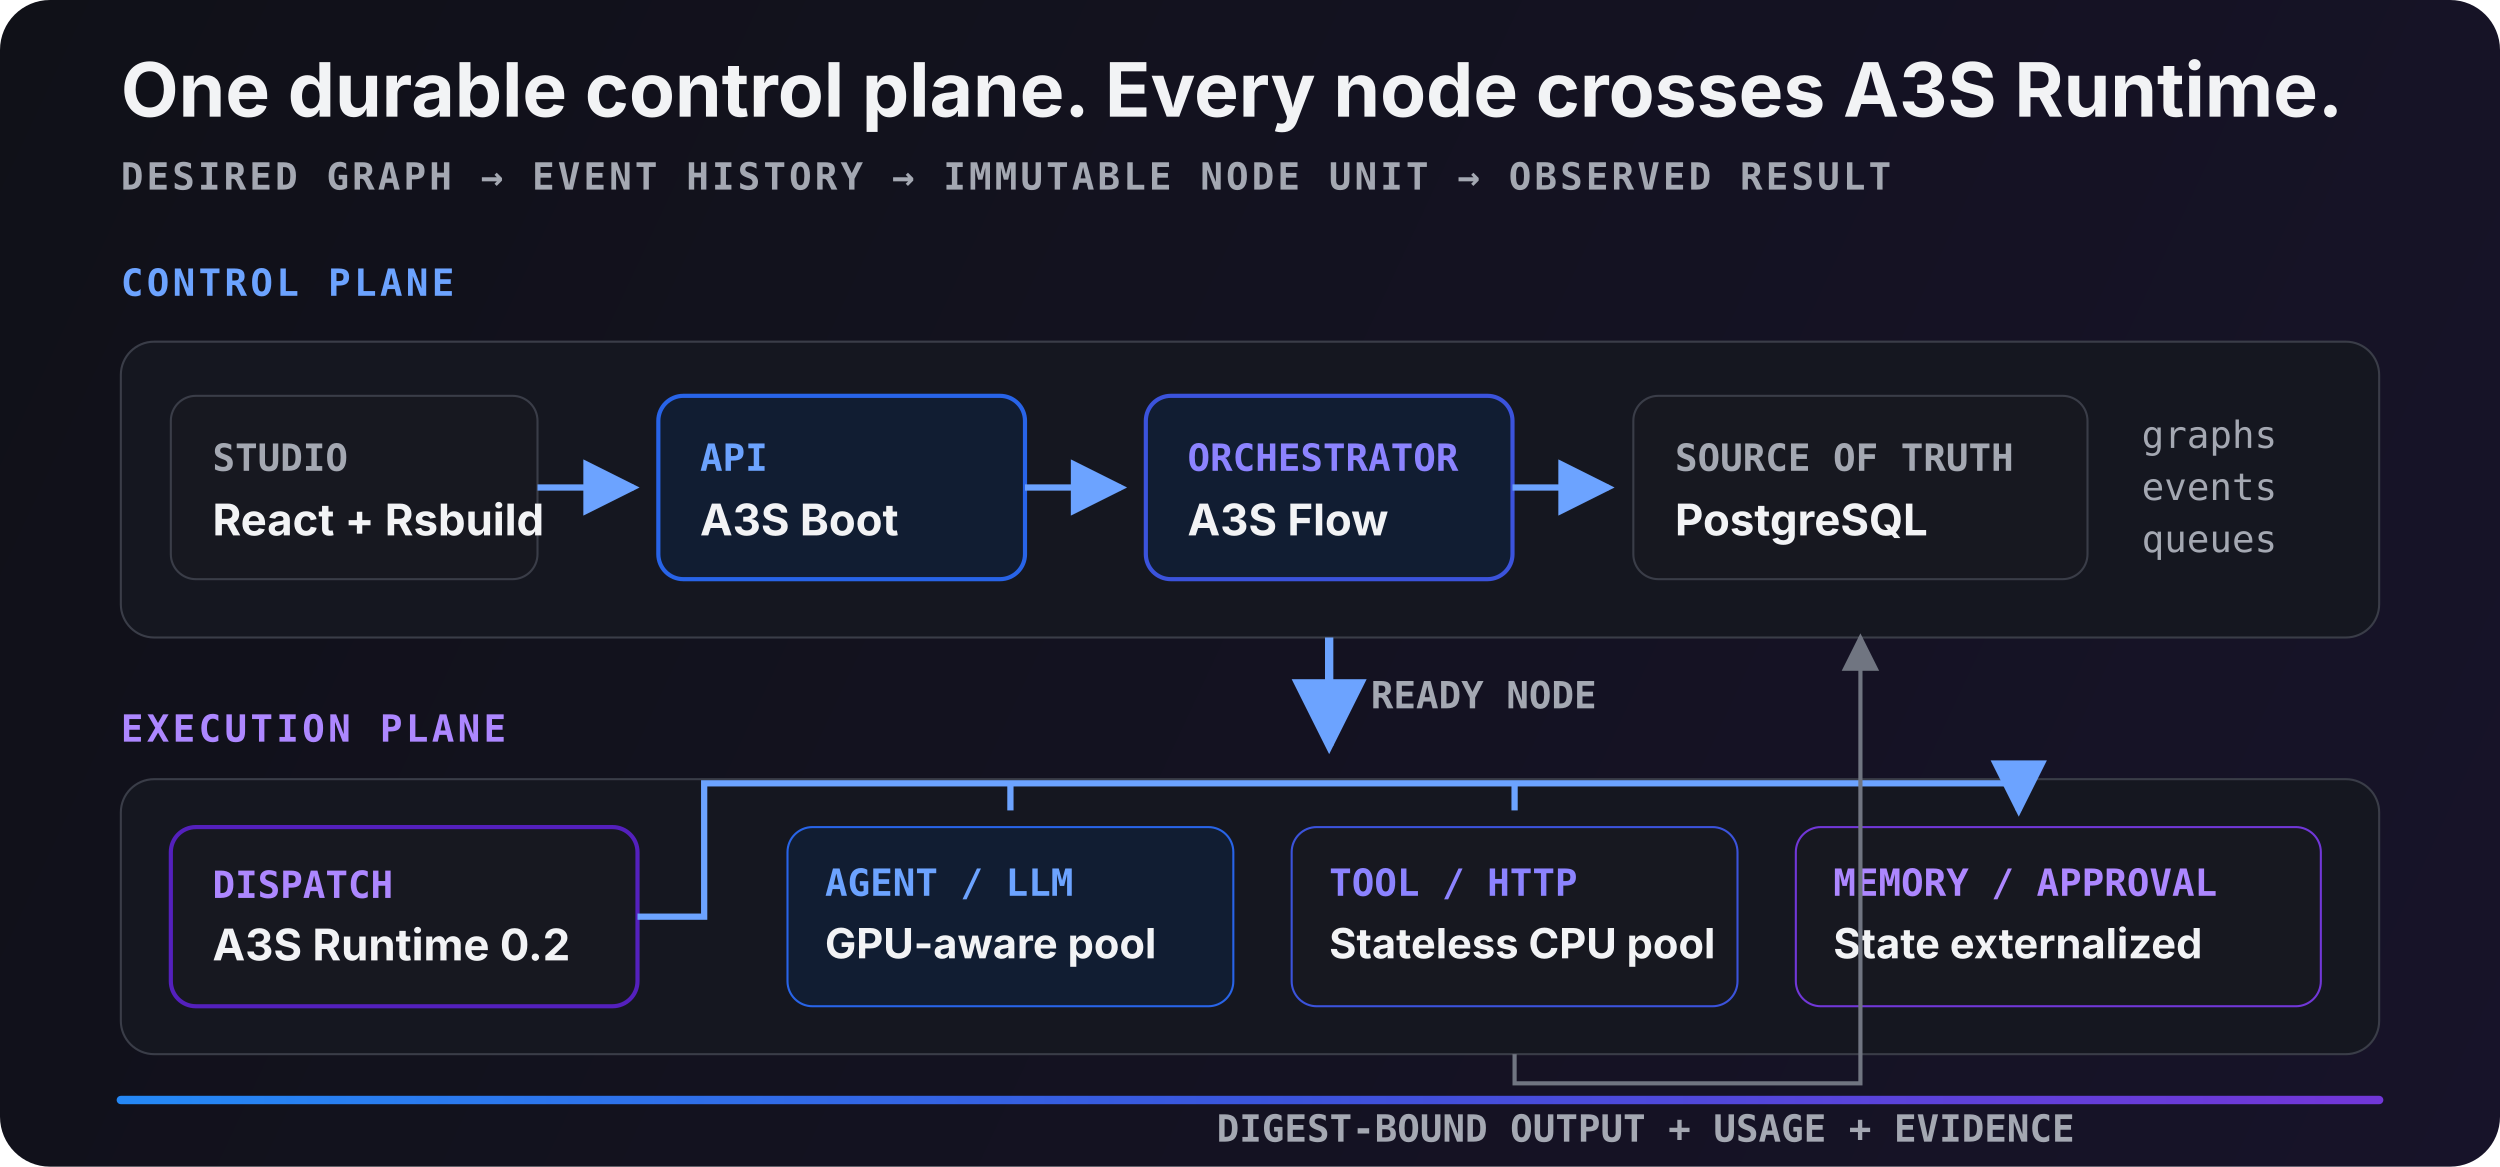
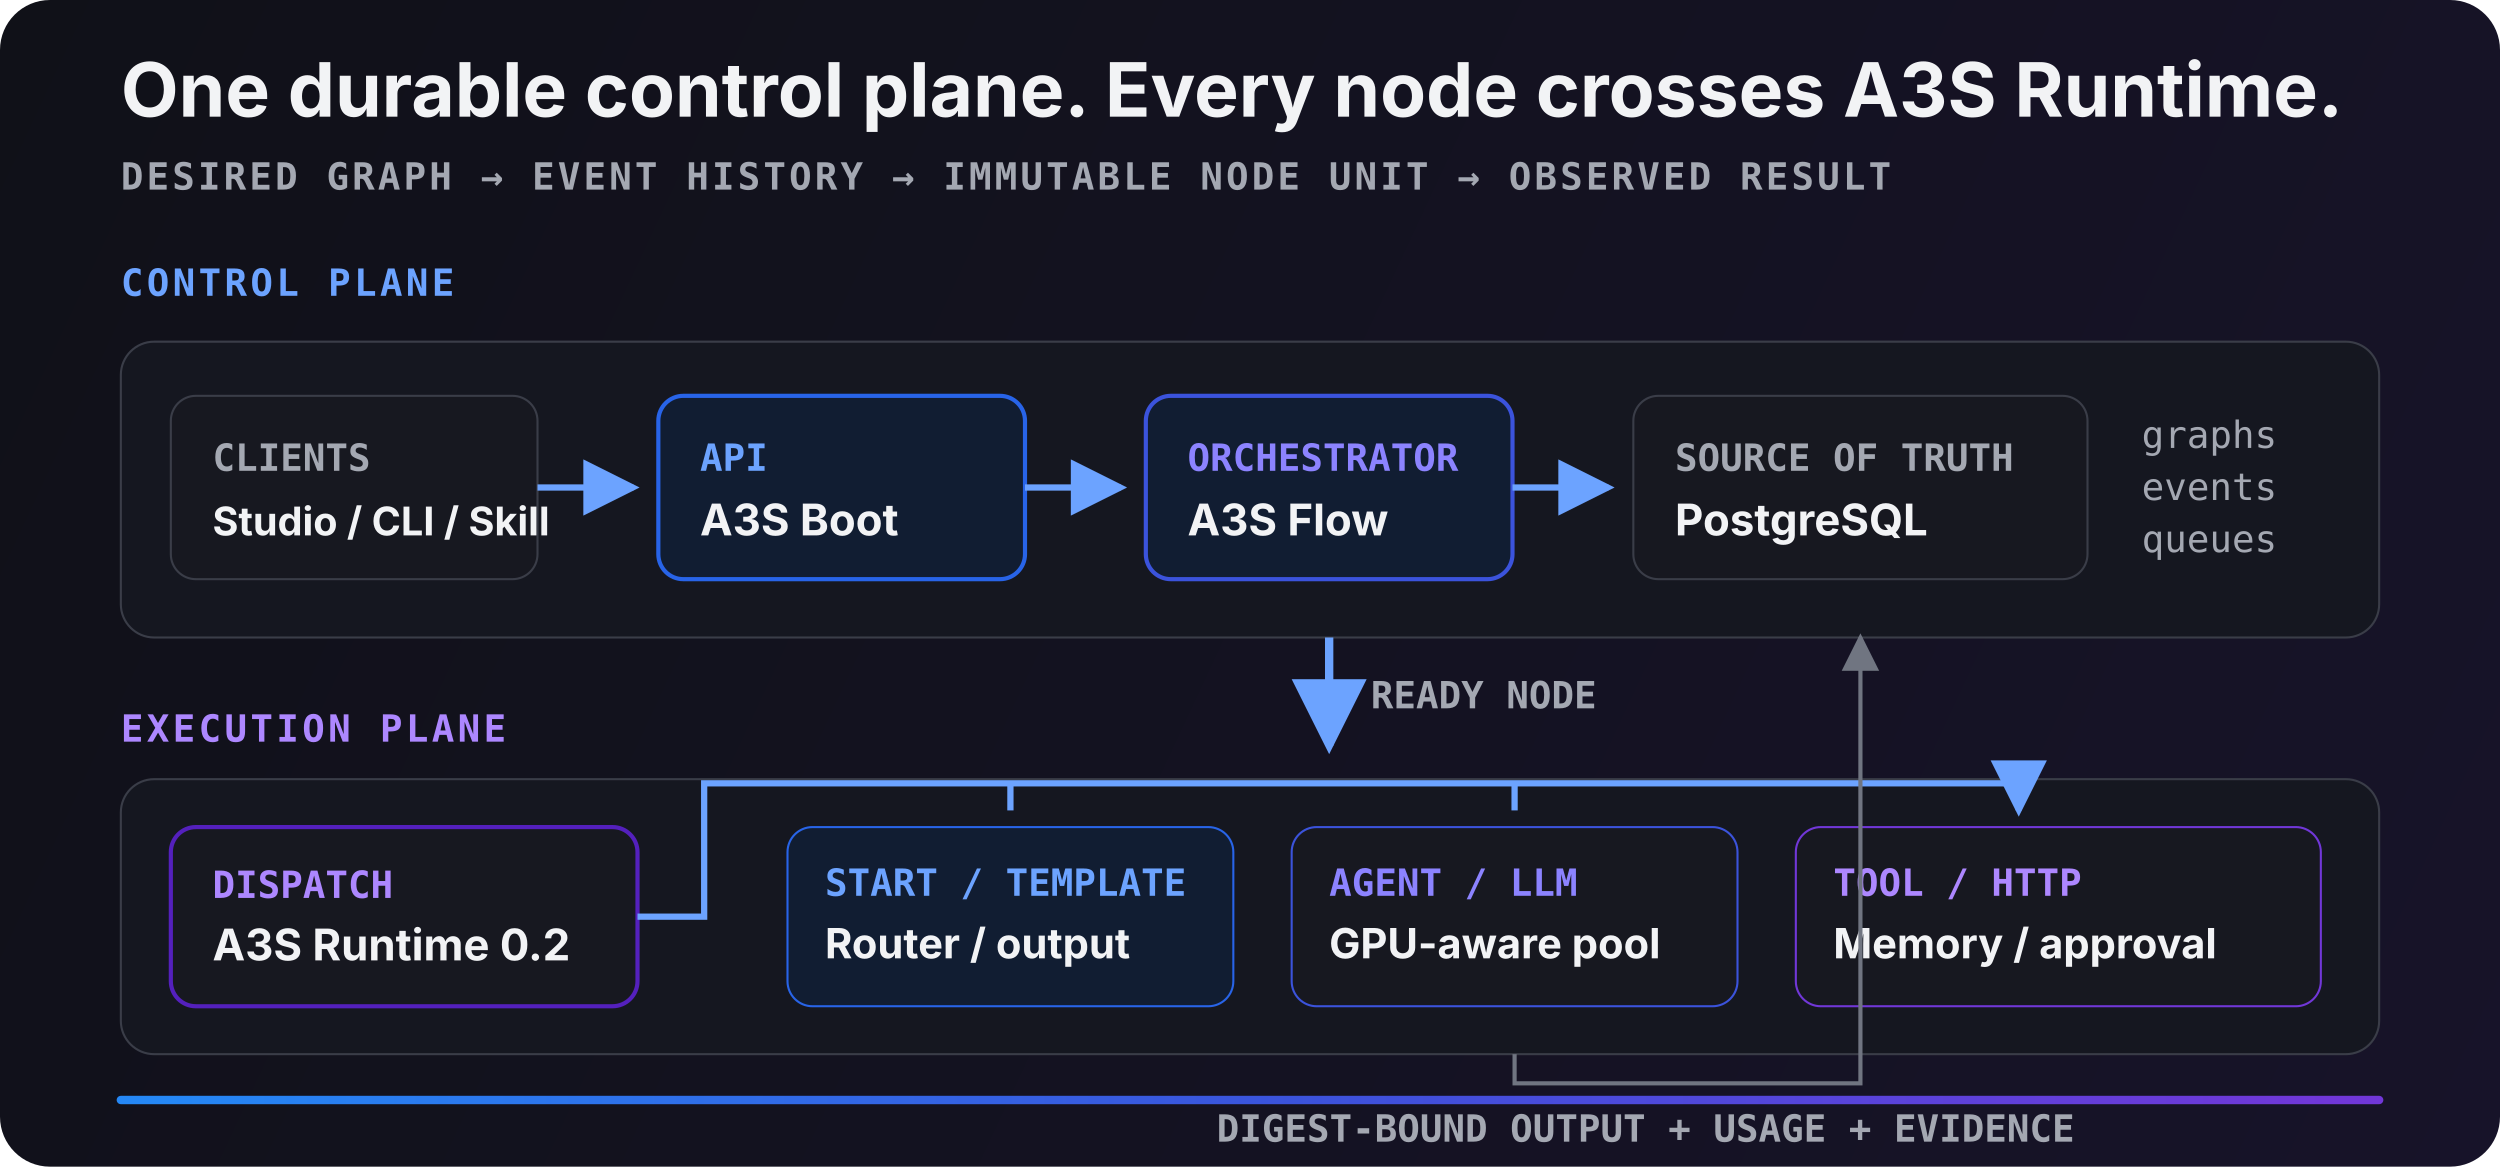
<svg xmlns="http://www.w3.org/2000/svg" width="1200" height="560" viewBox="0 0 1200 560" role="img" aria-labelledby="title desc">
  <defs>
    <linearGradient id="background" x1="0" y1="0" x2="1200" y2="560" gradientUnits="userSpaceOnUse">
      <stop stop-color="#101118" />
      <stop offset="1" stop-color="#171329" />
    </linearGradient>
    <linearGradient id="brand" x1="80" y1="0" x2="1120" y2="0" gradientUnits="userSpaceOnUse">
      <stop stop-color="#2587f5" />
      <stop offset="0.52" stop-color="#3b53dc" />
      <stop offset="1" stop-color="#7137d8" />
    </linearGradient>
    <marker id="arrow-blue" markerWidth="9" markerHeight="9" refX="8" refY="4.5" orient="auto" markerUnits="strokeWidth">
      <path d="M0 0L9 4.5L0 9Z" fill="#6ca3ff" />
    </marker>
    <marker id="arrow-muted" markerWidth="9" markerHeight="9" refX="8" refY="4.5" orient="auto" markerUnits="strokeWidth">
      <path d="M0 0L9 4.5L0 9Z" fill="#707581" />
    </marker>
  </defs>
  <rect width="1200" height="560" rx="24" fill="url(#background)" />
  <text x="58" y="56" fill="#f2f3f5" font-family="-apple-system, BlinkMacSystemFont, 'Segoe UI', 'PingFang SC', sans-serif" font-size="36" font-weight="740">One durable control plane. Every node crosses A3S Runtime.</text>
  <text x="58" y="91" fill="#a4a8b2" font-family="ui-monospace, SFMono-Regular, Menlo, monospace" font-size="18" font-weight="700" letter-spacing="1.5">DESIRED GRAPH → EVENT HISTORY → IMMUTABLE NODE UNIT → OBSERVED RESULT</text>
  <g id="control-plane" font-family="-apple-system, BlinkMacSystemFont, 'Segoe UI', 'PingFang SC', sans-serif">
    <text x="58" y="142" fill="#6ca3ff" font-family="ui-monospace, SFMono-Regular, Menlo, monospace" font-size="18" font-weight="700" letter-spacing="1.6">CONTROL PLANE</text>
    <rect x="58" y="164" width="1084" height="142" rx="16" fill="#151720" stroke="#3a3d48" />
    <g transform="translate(82 190)">
      <rect width="176" height="88" rx="12" fill="#171820" stroke="#3a3d48" />
-       <text x="20" y="36" fill="#a4a8b2" font-family="ui-monospace, SFMono-Regular, Menlo, monospace" font-size="18" font-weight="700">STUDIO</text>
-       <text x="20" y="67" fill="#f2f3f5" font-size="21" font-weight="700">React + Rsbuild</text>
+       <text x="20" y="36" fill="#a4a8b2" font-family="ui-monospace, SFMono-Regular, Menlo, monospace" font-size="18" font-weight="700">CLIENTS</text>
+       <text x="20" y="67" fill="#f2f3f5" font-size="19" font-weight="700">Studio / CLI / Skill</text>
    </g>
    <g transform="translate(316 190)">
      <rect width="176" height="88" rx="12" fill="#111d32" stroke="#2864e8" stroke-width="2" />
      <text x="20" y="36" fill="#6ca3ff" font-family="ui-monospace, SFMono-Regular, Menlo, monospace" font-size="18" font-weight="700">API</text>
      <text x="20" y="67" fill="#f2f3f5" font-size="21" font-weight="700">A3S Boot</text>
    </g>
    <g transform="translate(550 190)">
      <rect width="176" height="88" rx="12" fill="#111d32" stroke="#3b53dc" stroke-width="2" />
      <text x="20" y="36" fill="#8c83ff" font-family="ui-monospace, SFMono-Regular, Menlo, monospace" font-size="18" font-weight="700">ORCHESTRATOR</text>
      <text x="20" y="67" fill="#f2f3f5" font-size="21" font-weight="700">A3S Flow</text>
    </g>
    <g transform="translate(784 190)">
      <rect width="218" height="88" rx="12" fill="#171820" stroke="#3a3d48" />
      <text x="20" y="36" fill="#a4a8b2" font-family="ui-monospace, SFMono-Regular, Menlo, monospace" font-size="18" font-weight="700">SOURCE OF TRUTH</text>
      <text x="20" y="67" fill="#f2f3f5" font-size="21" font-weight="700">PostgreSQL</text>
    </g>
    <text x="1028" y="215" fill="#a4a8b2" font-family="ui-monospace, SFMono-Regular, Menlo, monospace" font-size="18">graphs</text>
    <text x="1028" y="240" fill="#a4a8b2" font-family="ui-monospace, SFMono-Regular, Menlo, monospace" font-size="18">events</text>
    <text x="1028" y="265" fill="#a4a8b2" font-family="ui-monospace, SFMono-Regular, Menlo, monospace" font-size="18">queues</text>
    <path d="M258 234H304" stroke="#6ca3ff" stroke-width="3" marker-end="url(#arrow-blue)" />
    <path d="M492 234H538" stroke="#6ca3ff" stroke-width="3" marker-end="url(#arrow-blue)" />
    <path d="M726 234H772" stroke="#6ca3ff" stroke-width="3" marker-end="url(#arrow-blue)" />
  </g>
  <path d="M638 306V358" stroke="#6ca3ff" stroke-width="4" marker-end="url(#arrow-blue)" />
  <text x="658" y="340" fill="#a4a8b2" font-family="ui-monospace, SFMono-Regular, Menlo, monospace" font-size="18" font-weight="700">READY NODE</text>
  <g id="execution-plane" font-family="-apple-system, BlinkMacSystemFont, 'Segoe UI', 'PingFang SC', sans-serif">
    <text x="58" y="356" fill="#ad87ff" font-family="ui-monospace, SFMono-Regular, Menlo, monospace" font-size="18" font-weight="700" letter-spacing="1.6">EXECUTION PLANE</text>
    <rect x="58" y="374" width="1084" height="132" rx="16" fill="#151720" stroke="#3a3d48" />
    <g transform="translate(82 397)">
      <rect width="224" height="86" rx="12" fill="#171820" stroke="#5420bd" stroke-width="2" />
      <text x="20" y="34" fill="#ad87ff" font-family="ui-monospace, SFMono-Regular, Menlo, monospace" font-size="18" font-weight="700">DISPATCH</text>
      <text x="20" y="64" fill="#f2f3f5" font-size="21" font-weight="700">A3S Runtime 0.2</text>
    </g>
    <path d="M306 440H338V376H969" fill="none" stroke="#6ca3ff" stroke-width="3" />
    <path d="M485 376V389M727 376V389M969 376V389" stroke="#6ca3ff" stroke-width="3" marker-end="url(#arrow-blue)" />
    <g transform="translate(378 397)">
      <rect width="214" height="86" rx="12" fill="#111d32" stroke="#2864e8" />
-       <text x="18" y="33" fill="#6ca3ff" font-family="ui-monospace, SFMono-Regular, Menlo, monospace" font-size="18" font-weight="700">AGENT / LLM</text>
-       <text x="18" y="63" fill="#f2f3f5" font-size="20" font-weight="700">GPU-aware pool</text>
+       <text x="18" y="33" fill="#6ca3ff" font-family="ui-monospace, SFMono-Regular, Menlo, monospace" font-size="18" font-weight="700">START / TEMPLATE</text>
+       <text x="18" y="63" fill="#f2f3f5" font-size="20" font-weight="700">Router / output</text>
    </g>
    <g transform="translate(620 397)">
      <rect width="214" height="86" rx="12" fill="#171820" stroke="#3b53dc" />
-       <text x="18" y="33" fill="#8c83ff" font-family="ui-monospace, SFMono-Regular, Menlo, monospace" font-size="18" font-weight="700">TOOL / HTTP</text>
-       <text x="18" y="63" fill="#f2f3f5" font-size="20" font-weight="700">Stateless CPU pool</text>
+       <text x="18" y="33" fill="#8c83ff" font-family="ui-monospace, SFMono-Regular, Menlo, monospace" font-size="18" font-weight="700">AGENT / LLM</text>
+       <text x="18" y="63" fill="#f2f3f5" font-size="20" font-weight="700">GPU-aware pool</text>
    </g>
    <g transform="translate(862 397)">
      <rect width="252" height="86" rx="12" fill="#171820" stroke="#7137d8" />
-       <text x="18" y="33" fill="#ad87ff" font-family="ui-monospace, SFMono-Regular, Menlo, monospace" font-size="18" font-weight="700">MEMORY / APPROVAL</text>
-       <text x="18" y="63" fill="#f2f3f5" font-size="20" font-weight="700">State externalized</text>
+       <text x="18" y="33" fill="#ad87ff" font-family="ui-monospace, SFMono-Regular, Menlo, monospace" font-size="18" font-weight="700">TOOL / HTTP</text>
+       <text x="18" y="63" fill="#f2f3f5" font-size="20" font-weight="700">Memory / approval</text>
    </g>
  </g>
  <path d="M727 506V520H893V306" fill="none" stroke="#707581" stroke-width="2" marker-end="url(#arrow-muted)" />
  <text x="584" y="548" fill="#a4a8b2" font-family="ui-monospace, SFMono-Regular, Menlo, monospace" font-size="18" font-weight="700">DIGEST-BOUND OUTPUT + USAGE + EVIDENCE</text>
  <path d="M58 528H1142" stroke="url(#brand)" stroke-width="4" stroke-linecap="round" />
</svg>
